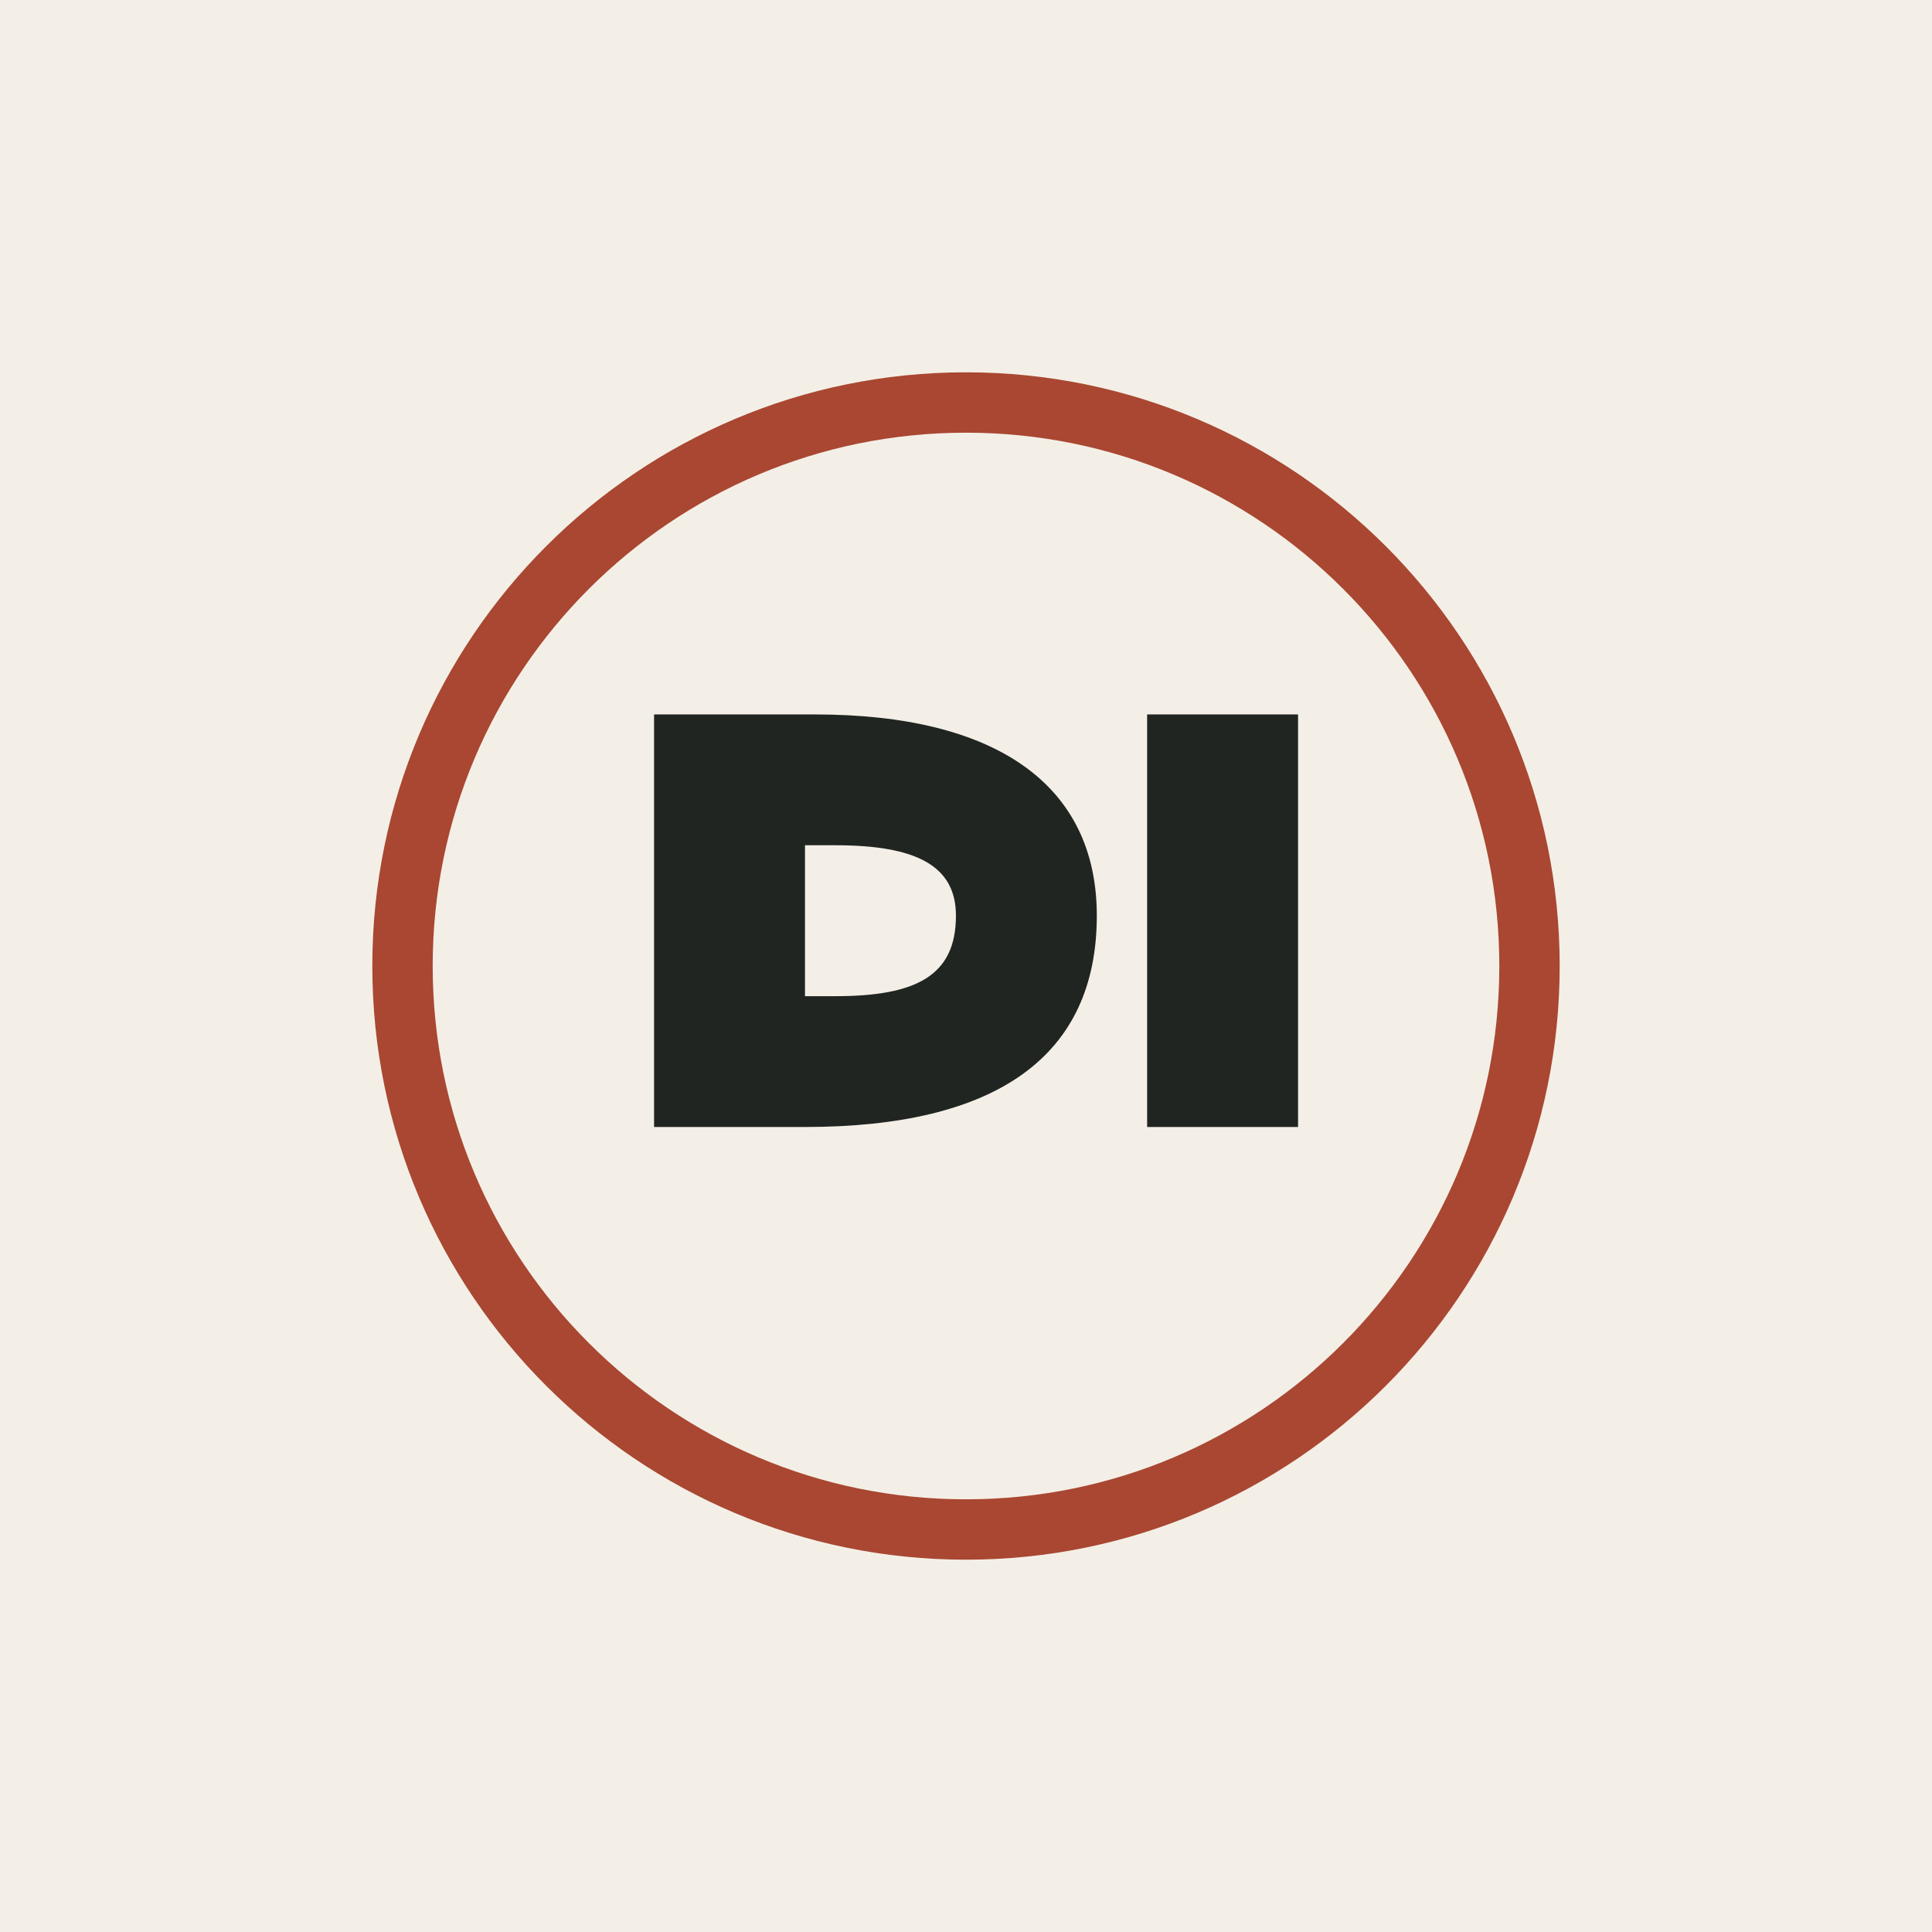
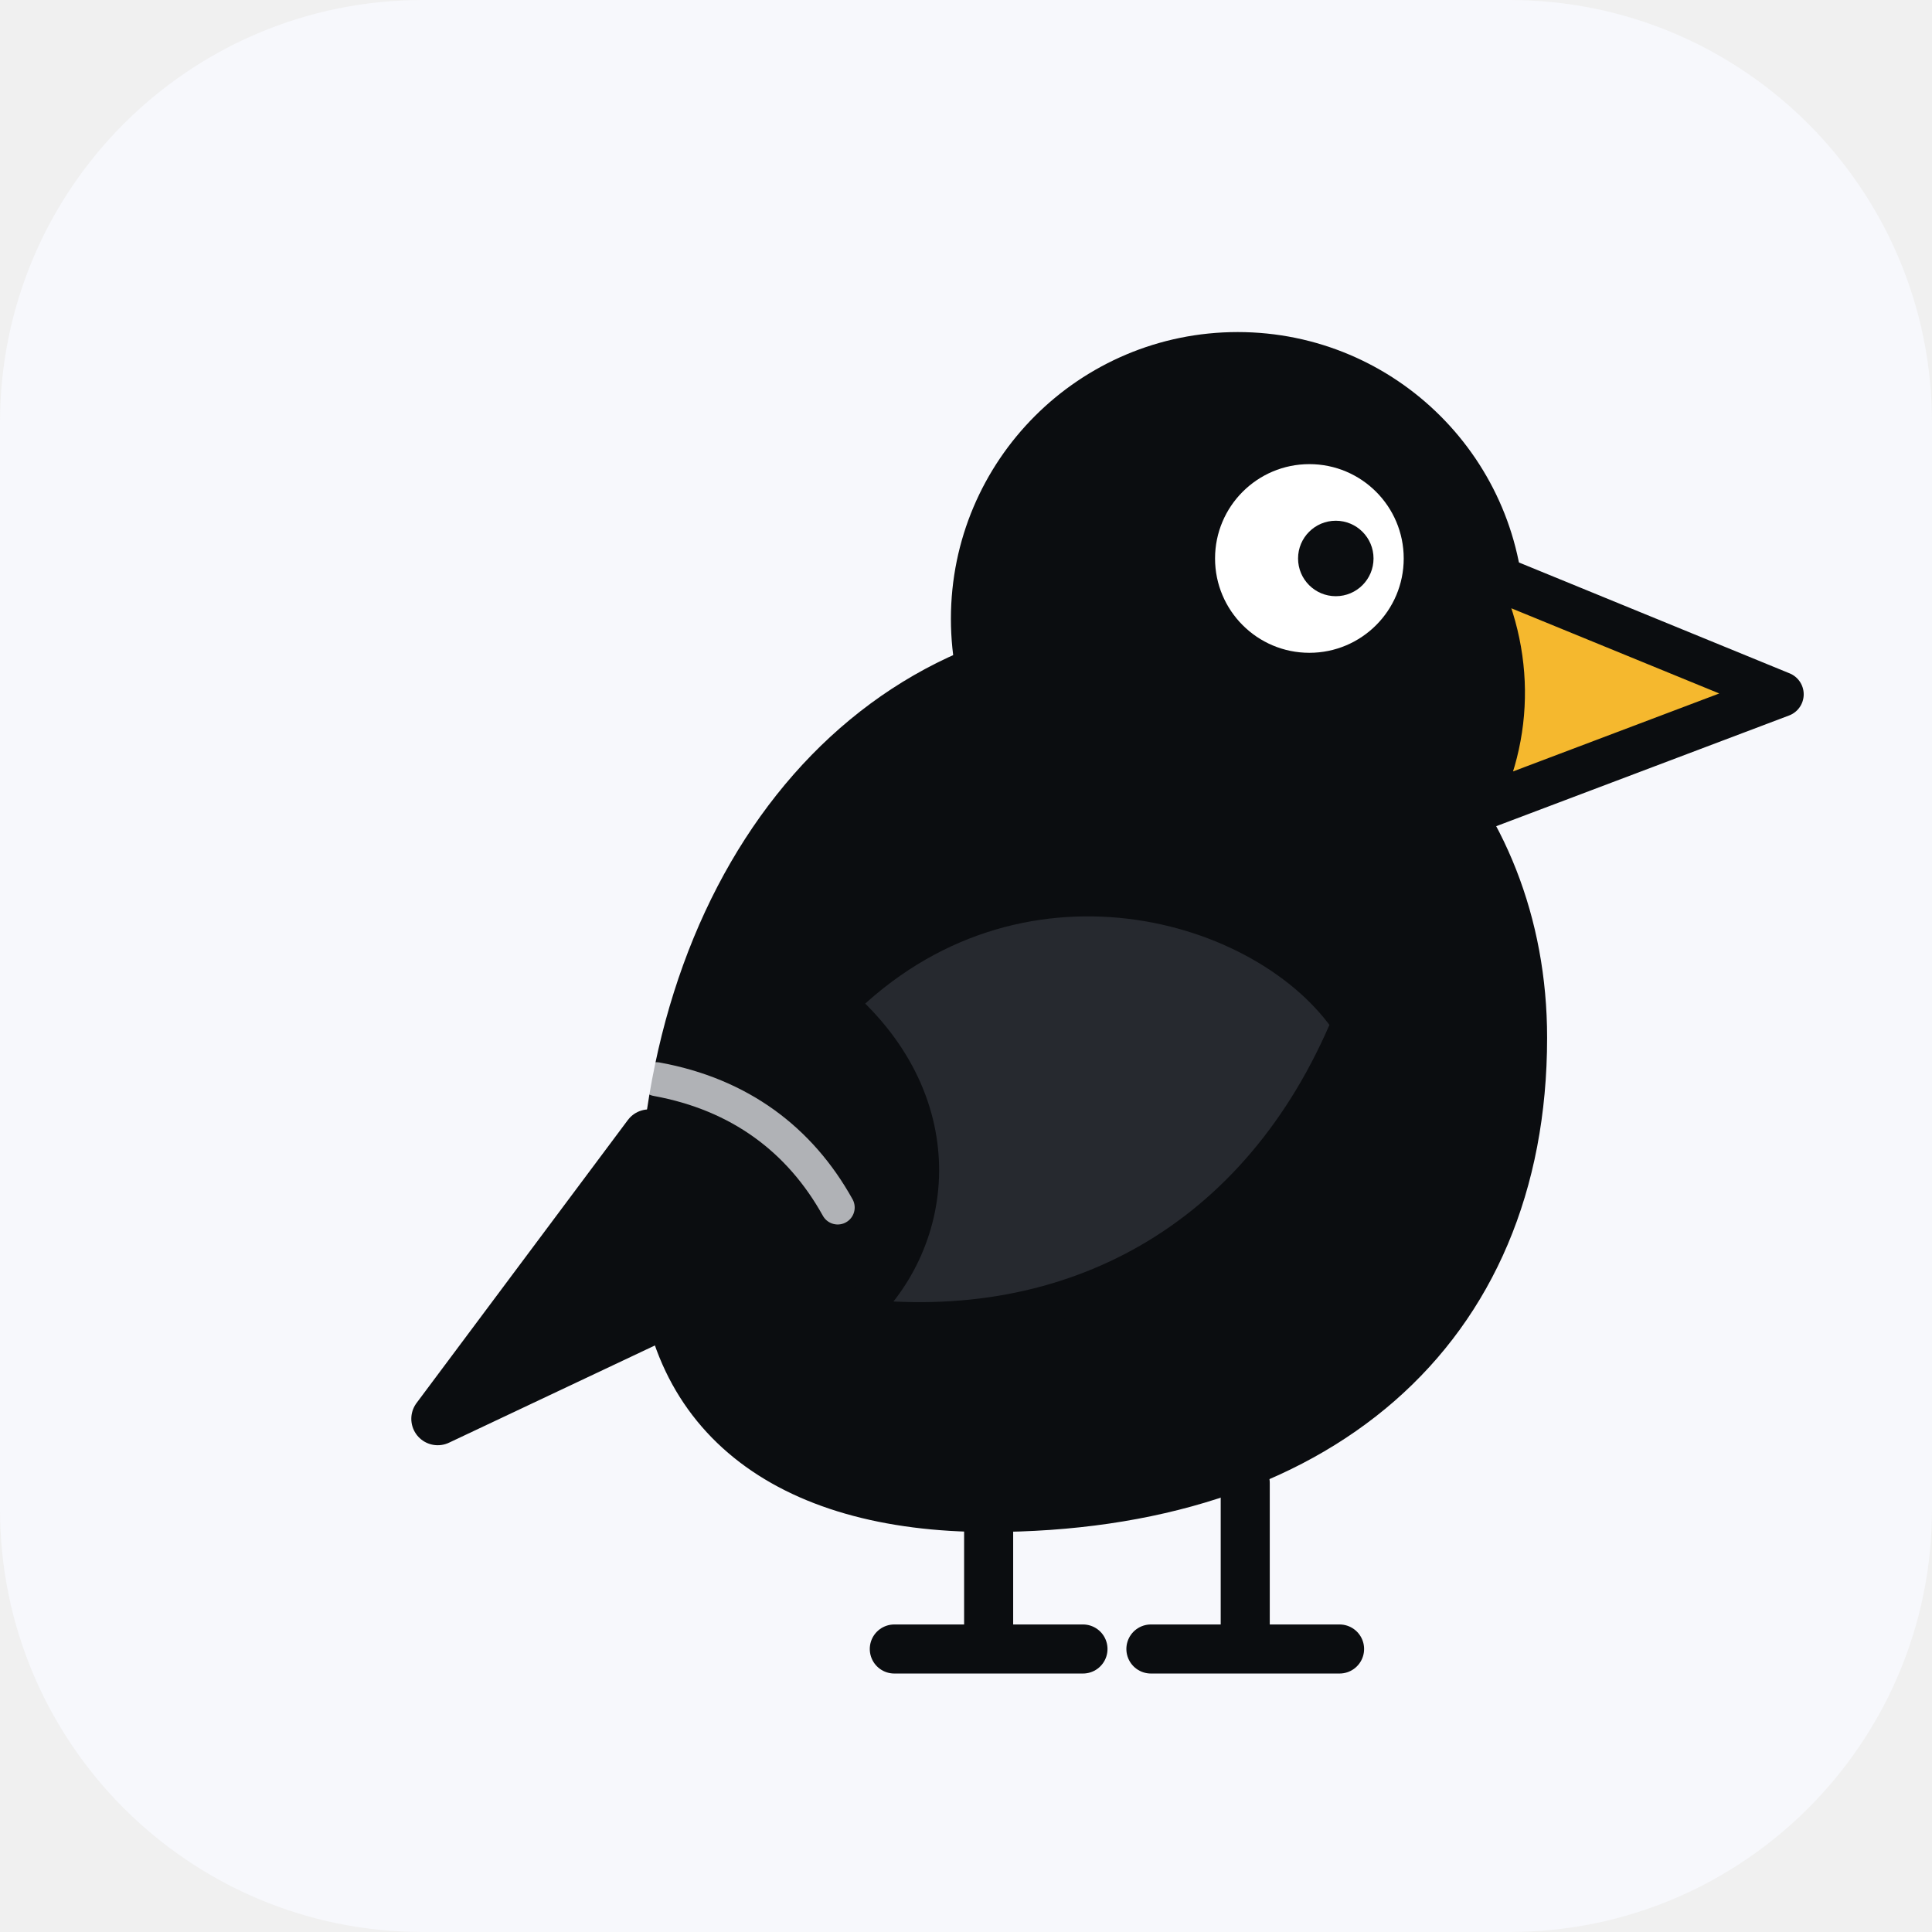
- <svg xmlns="http://www.w3.org/2000/svg" viewBox="0 0 192 192">
-   <rect width="192" height="192" fill="#f4efe6" />
-   <circle cx="96" cy="96" r="56" fill="none" stroke="#a94732" stroke-width="6" />
-   <path d="M65 112V71h16c18 0 28 7 28 20 0 14-10 21-29 21H65Zm15-13h3c8 0 12-2 12-8 0-5-4-7-12-7h-3v15Zm34 13V71h15v41h-15Z" fill="#202522" />
+ <svg xmlns="http://www.w3.org/2000/svg" viewBox="0 0 512 512" role="img" aria-labelledby="title description">
+   <rect width="512" height="512" rx="112" fill="#f7f8fc" />
+   <g stroke="#0b0d10" stroke-linecap="round" stroke-linejoin="round">
+     <path d="M188 342 116 376l56-75 51 12Z" fill="#0b0d10" stroke-width="14" />
+     <path d="M175 328c0-91 52-159 128-159 57 0 101 45 101 106 0 78-55 125-142 125-54 0-87-25-87-72Z" fill="#0b0d10" stroke-width="12" />
+     <circle cx="328" cy="164" r="70" fill="#0b0d10" stroke-width="12" />
+     <path d="m389 150 83 34-82 31c11-20 11-44-1-65Z" fill="#f5b82e" stroke-width="12" />
+     <path d="M222 266c47-47 114-28 136 5-24 58-74 85-132 78 22-19 27-56-4-83Z" fill="#26292f" stroke-width="10" />
+     <path d="M262 396v39m68-42v42M237 437h50m18 0h50" fill="none" stroke-width="13" />
+   </g>
+   <circle cx="347" cy="148" r="25" fill="#fff" />
+   <circle cx="354" cy="148" r="10" fill="#0b0d10" />
+   <path d="M174 286c22 4 38 16 48 34" fill="none" stroke="#f7f8fc" stroke-linecap="round" stroke-width="9" opacity=".7" />
</svg>
